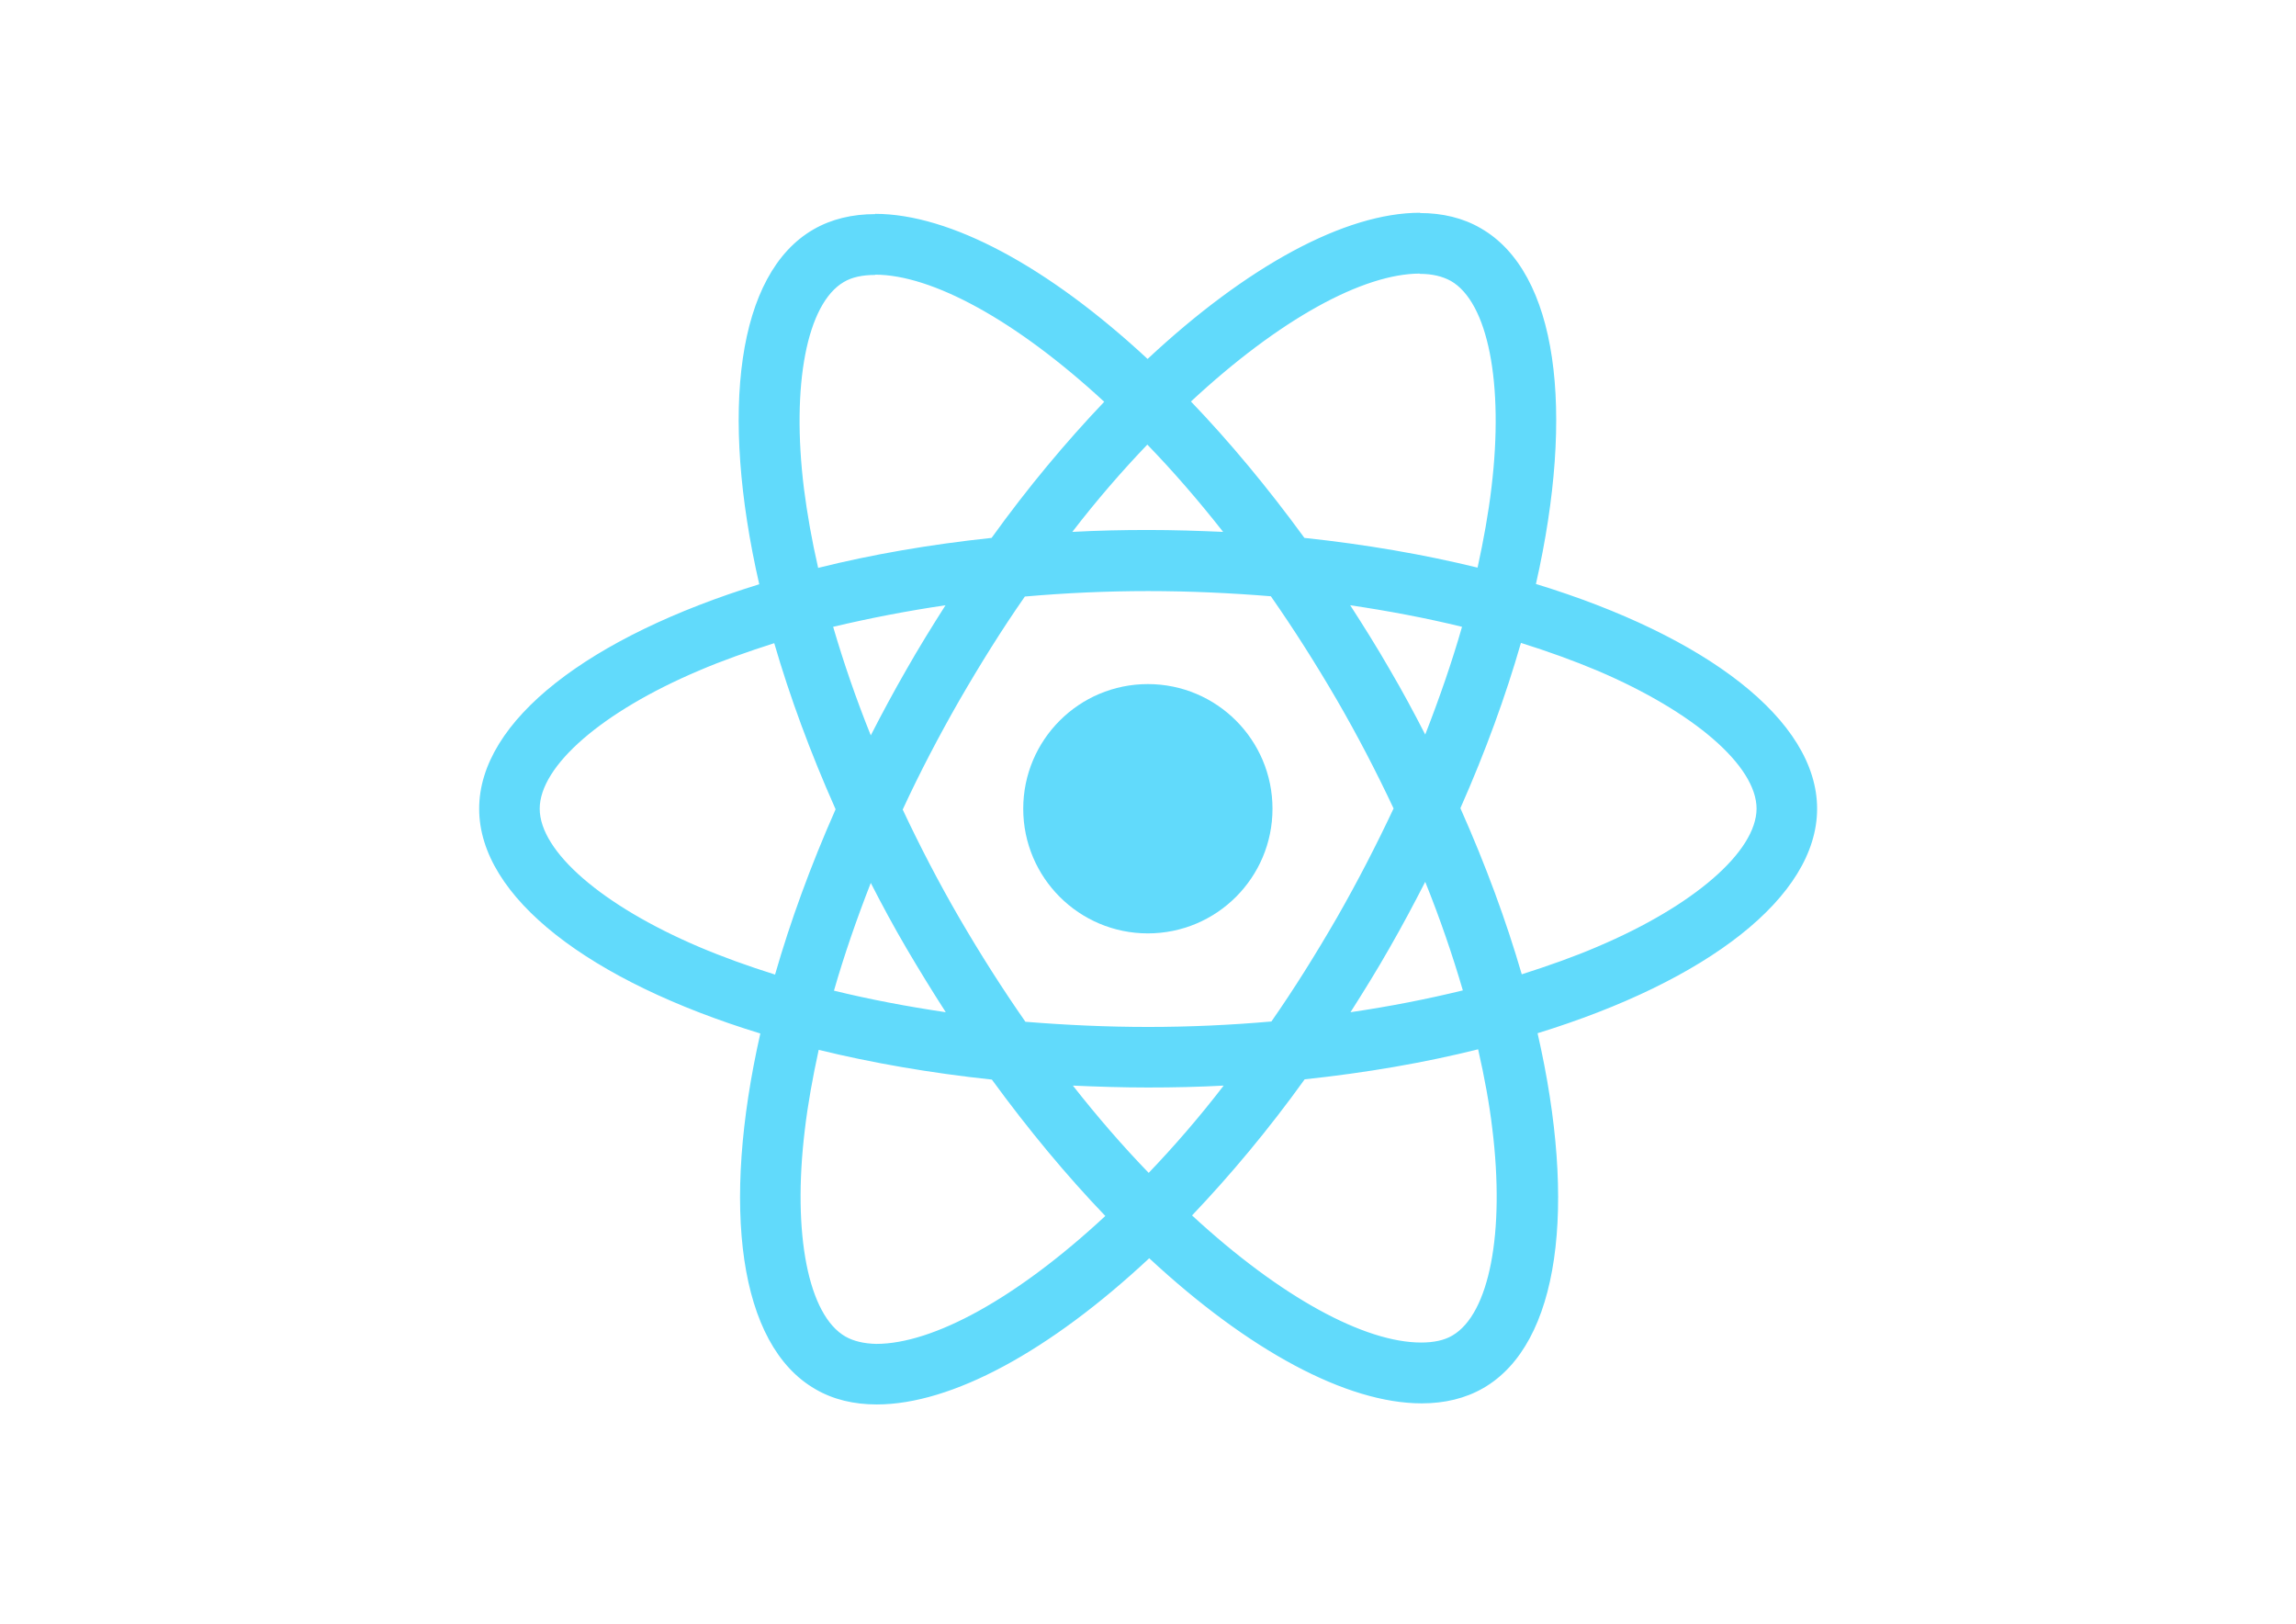
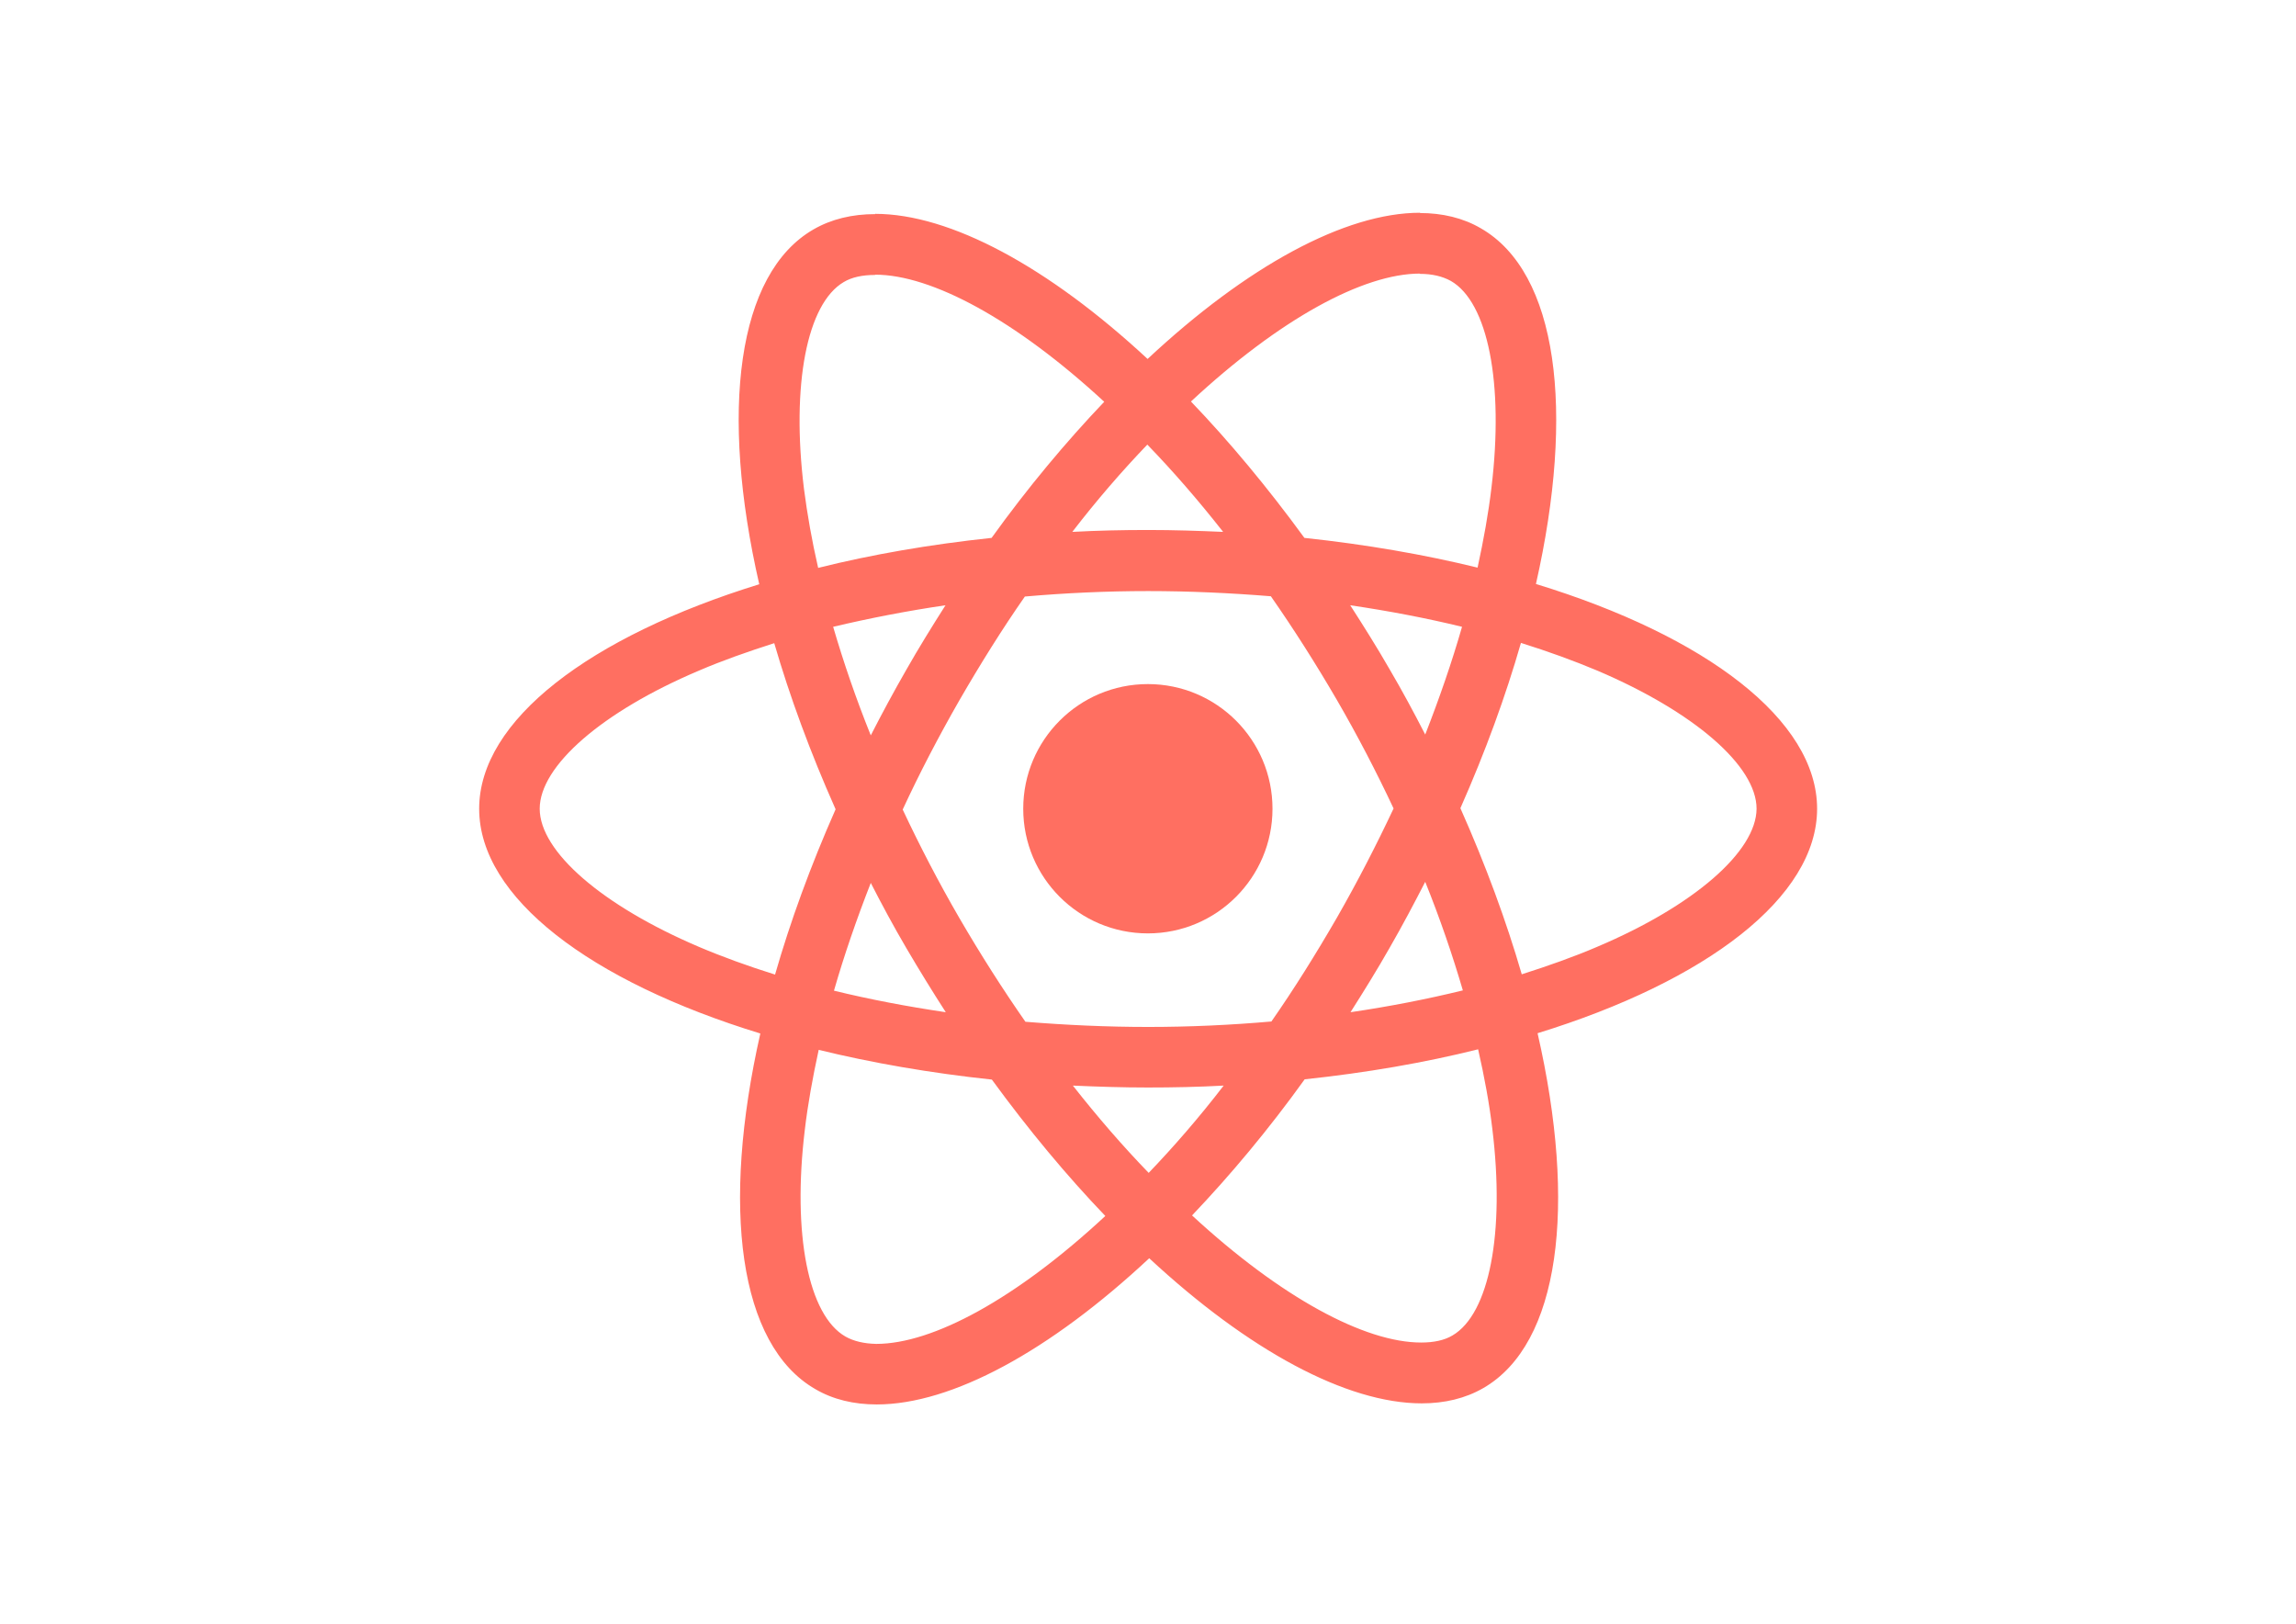
<svg xmlns="http://www.w3.org/2000/svg" viewBox="0 0 841.9 595.3">
-   <g fill="#61DAFB">
+   <g fill="#ff6f61">
    <path d="M666.3 296.5c0-32.5-40.7-63.3-103.1-82.4 14.4-63.6 8-114.2-20.2-130.4-6.5-3.8-14.1-5.6-22.4-5.6v22.3c4.6 0 8.3.9 11.4 2.6 13.6 7.8 19.5 37.5 14.9 75.7-1.1 9.4-2.9 19.3-5.1 29.4-19.6-4.8-41-8.5-63.5-10.9-13.5-18.5-27.5-35.3-41.6-50 32.6-30.3 63.2-46.9 84-46.9V78c-27.5 0-63.5 19.6-99.9 53.6-36.4-33.8-72.4-53.2-99.9-53.2v22.3c20.7 0 51.4 16.5 84 46.6-14 14.7-28 31.4-41.3 49.9-22.6 2.4-44 6.1-63.6 11-2.3-10-4-19.7-5.2-29-4.7-38.2 1.1-67.9 14.6-75.8 3-1.8 6.9-2.6 11.5-2.6V78.5c-8.4 0-16 1.8-22.6 5.6-28.1 16.2-34.4 66.7-19.9 130.1-62.2 19.2-102.7 49.9-102.7 82.3 0 32.5 40.7 63.3 103.1 82.4-14.4 63.6-8 114.2 20.2 130.4 6.5 3.8 14.1 5.6 22.5 5.6 27.5 0 63.5-19.6 99.9-53.6 36.4 33.8 72.4 53.2 99.9 53.2 8.4 0 16-1.8 22.6-5.6 28.1-16.2 34.4-66.7 19.9-130.1 62-19.1 102.5-49.9 102.5-82.3zm-130.2-66.7c-3.7 12.9-8.3 26.2-13.5 39.5-4.1-8-8.4-16-13.1-24-4.6-8-9.5-15.8-14.4-23.4 14.2 2.1 27.9 4.7 41 7.9zm-45.8 106.5c-7.8 13.5-15.8 26.3-24.1 38.2-14.9 1.3-30 2-45.2 2-15.1 0-30.2-.7-45-1.9-8.3-11.9-16.4-24.6-24.2-38-7.6-13.1-14.5-26.4-20.8-39.8 6.2-13.4 13.2-26.8 20.7-39.9 7.8-13.5 15.8-26.3 24.1-38.2 14.9-1.3 30-2 45.2-2 15.1 0 30.2.7 45 1.9 8.3 11.9 16.4 24.6 24.2 38 7.6 13.1 14.5 26.4 20.8 39.8-6.3 13.4-13.2 26.8-20.7 39.9zm32.3-13c5.4 13.4 10 26.8 13.8 39.8-13.1 3.2-26.9 5.9-41.2 8 4.9-7.7 9.8-15.6 14.4-23.7 4.6-8 8.9-16.1 13-24.1zM421.2 430c-9.3-9.6-18.6-20.3-27.8-32 9 .4 18.2.7 27.5.7 9.4 0 18.7-.2 27.8-.7-9 11.7-18.3 22.4-27.5 32zm-74.4-58.9c-14.2-2.1-27.9-4.7-41-7.9 3.7-12.9 8.3-26.2 13.5-39.5 4.1 8 8.4 16 13.1 24 4.7 8 9.5 15.8 14.4 23.4zM420.7 163c9.3 9.6 18.6 20.3 27.8 32-9-.4-18.2-.7-27.5-.7-9.4 0-18.7.2-27.8.7 9-11.7 18.3-22.4 27.5-32zm-74 58.9c-4.9 7.7-9.8 15.6-14.4 23.7-4.6 8-8.9 16-13 24-5.4-13.4-10-26.8-13.8-39.8 13.1-3.1 26.9-5.8 41.2-7.9zm-90.5 125.2c-35.4-15.1-58.3-34.9-58.3-50.6 0-15.7 22.9-35.6 58.3-50.6 8.6-3.7 18-7 27.7-10.1 5.7 19.6 13.2 40 22.5 60.9-9.2 20.8-16.6 41.1-22.2 60.6-9.9-3.1-19.3-6.5-28-10.2zM310 490c-13.6-7.8-19.5-37.5-14.9-75.7 1.1-9.4 2.9-19.3 5.1-29.4 19.6 4.8 41 8.5 63.5 10.9 13.5 18.5 27.5 35.3 41.6 50-32.6 30.3-63.2 46.9-84 46.9-4.5-.1-8.3-1-11.3-2.7zm237.2-76.2c4.7 38.2-1.1 67.9-14.6 75.8-3 1.8-6.9 2.6-11.5 2.6-20.7 0-51.4-16.5-84-46.6 14-14.7 28-31.4 41.3-49.9 22.6-2.4 44-6.1 63.6-11 2.3 10.1 4.1 19.8 5.2 29.1zm38.5-66.7c-8.6 3.7-18 7-27.7 10.1-5.7-19.6-13.2-40-22.5-60.9 9.2-20.8 16.6-41.1 22.2-60.6 9.9 3.1 19.3 6.5 28.1 10.2 35.4 15.1 58.3 34.9 58.3 50.6-.1 15.7-23 35.6-58.4 50.6zM320.8 78.4z" />
    <circle cx="420.9" cy="296.5" r="45.7" />
    <path d="M520.5 78.1z" />
  </g>
</svg>
